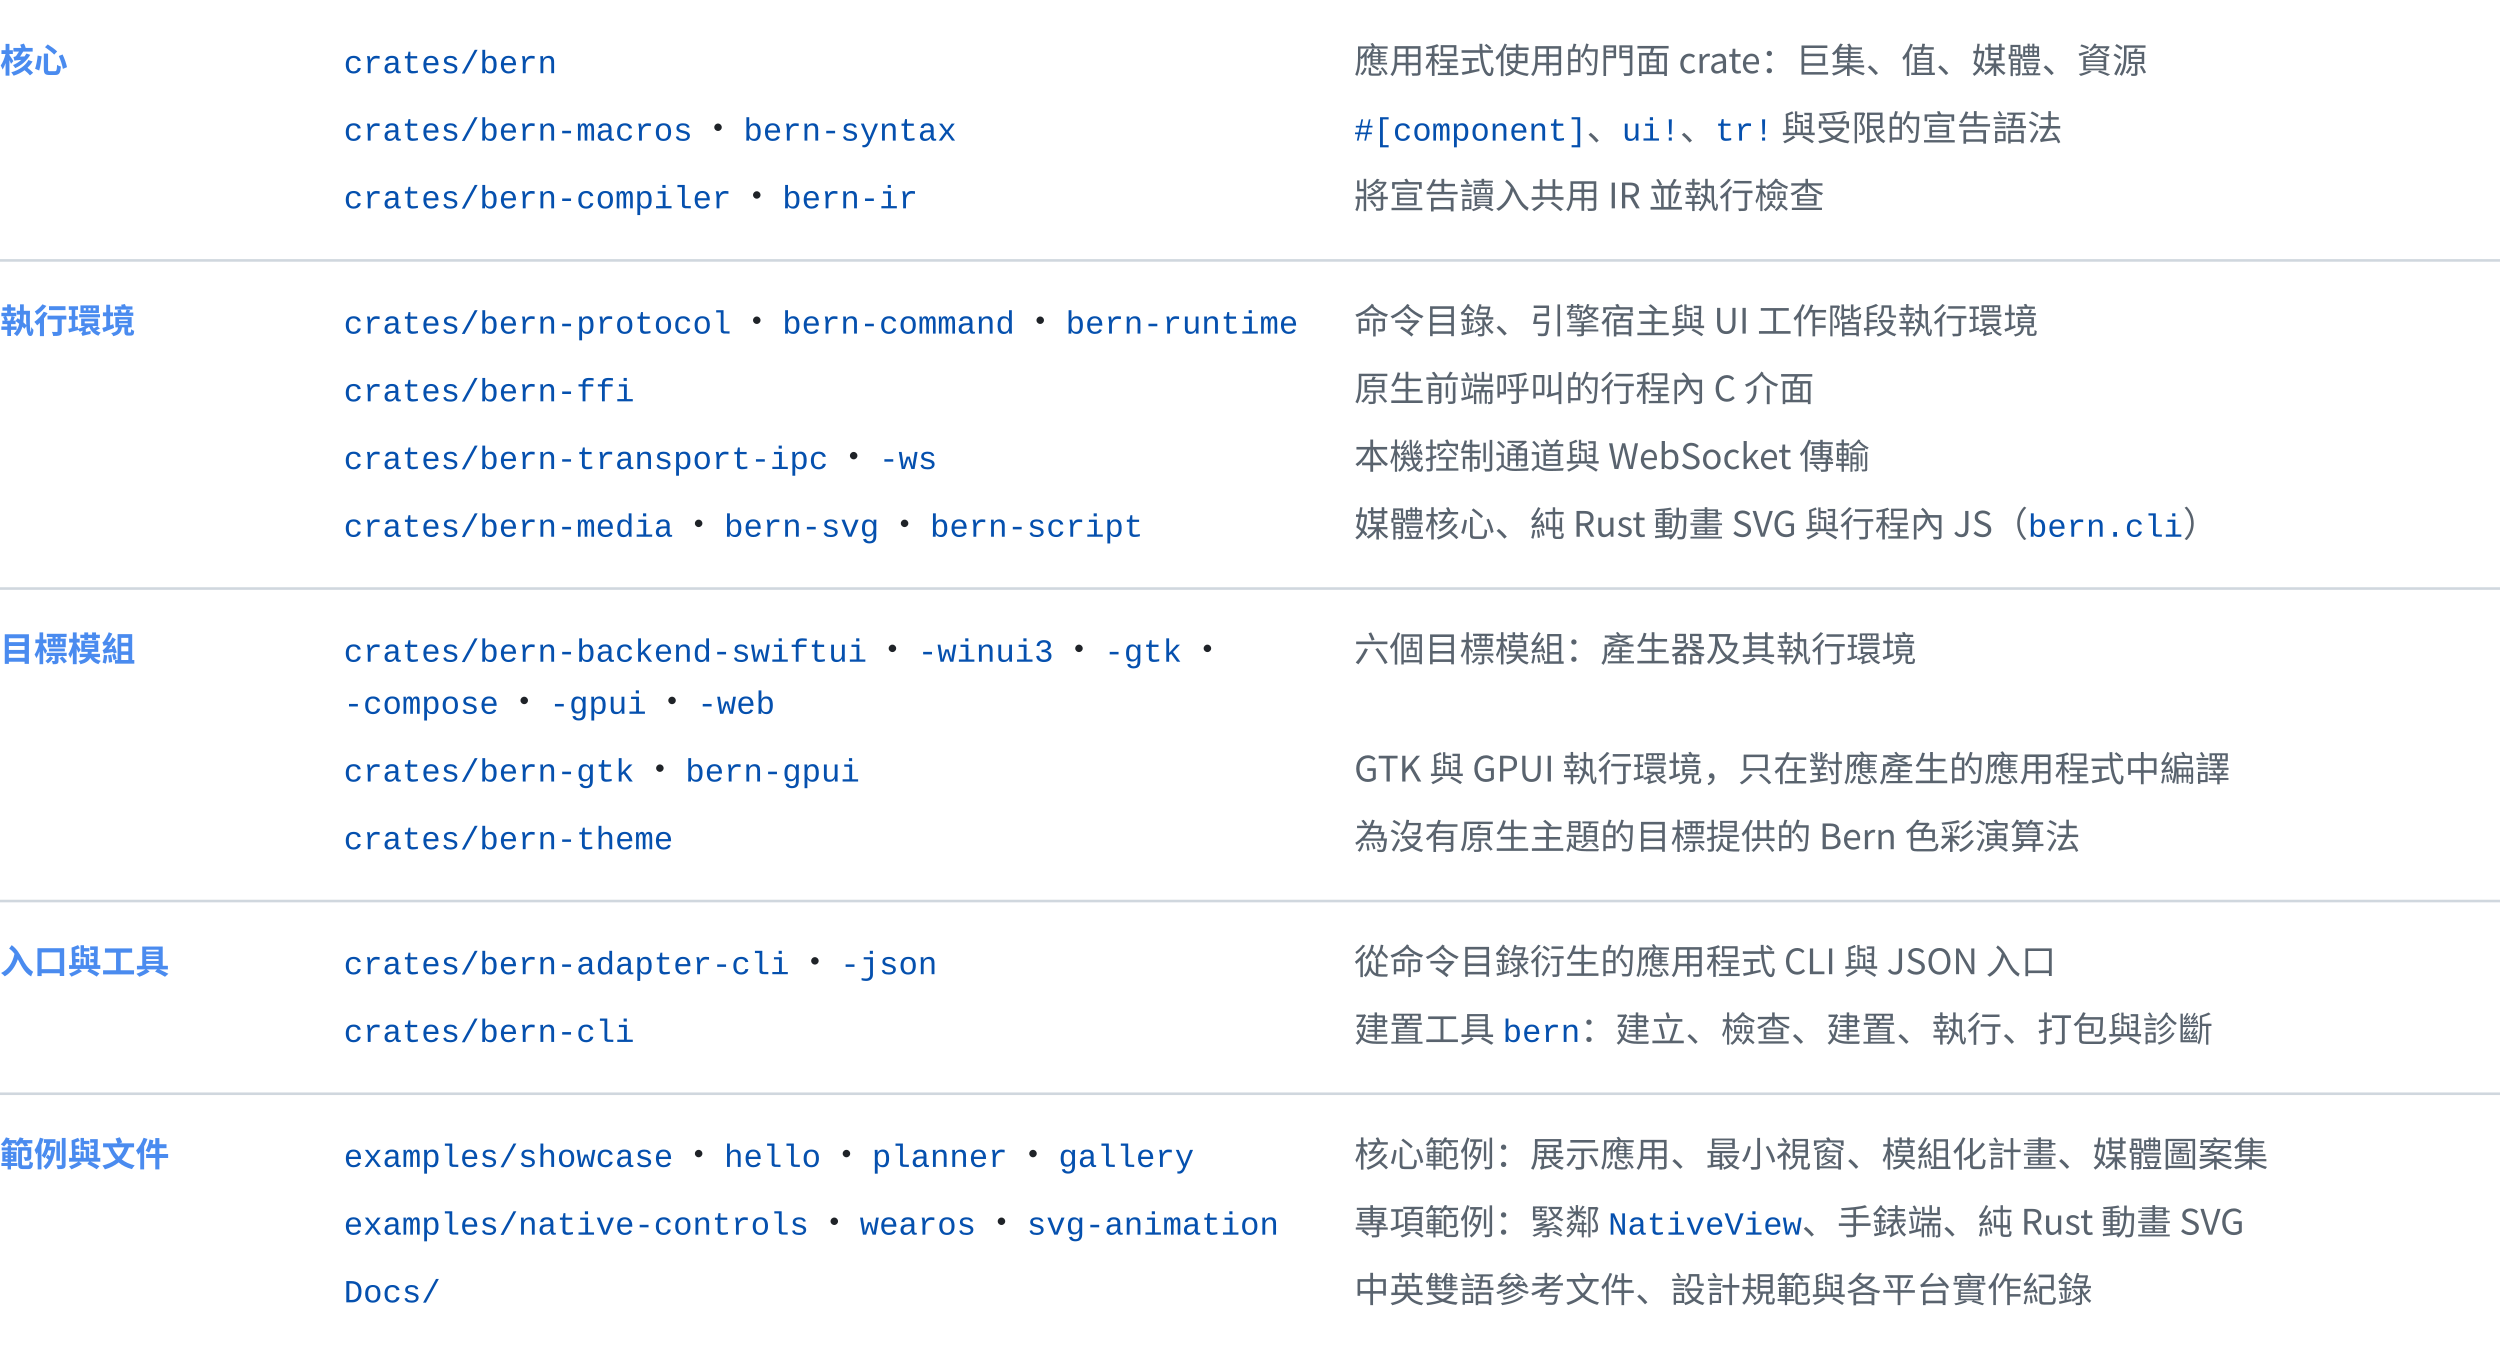
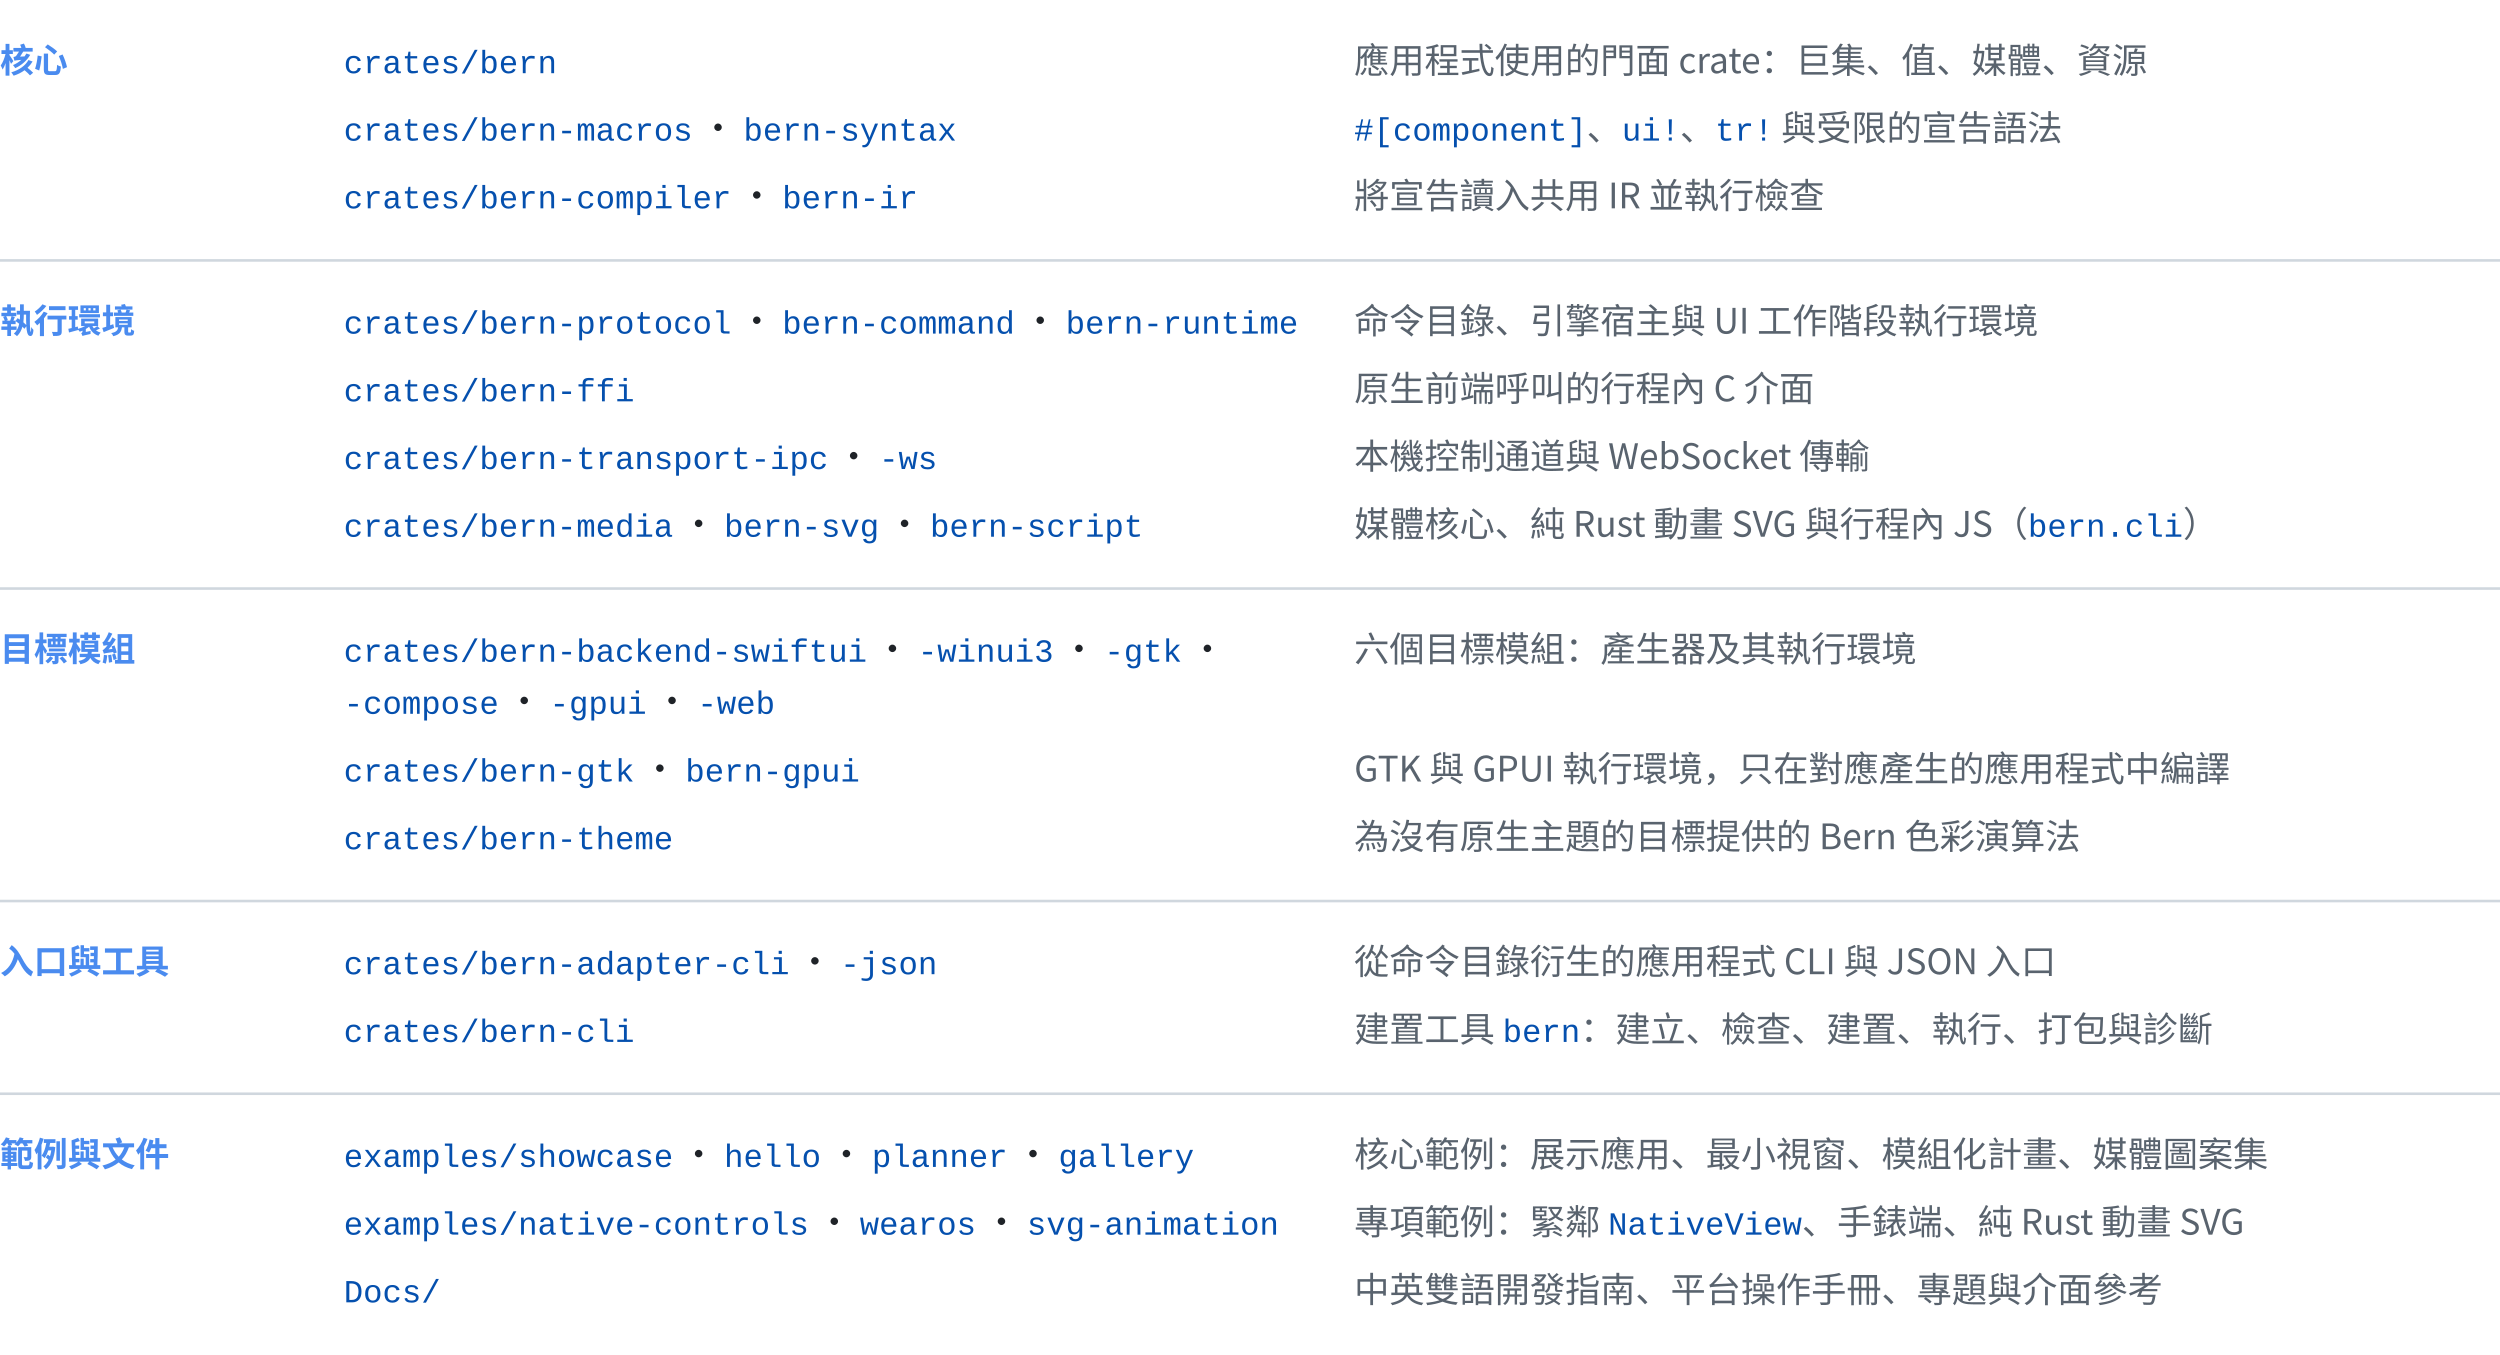
<svg xmlns="http://www.w3.org/2000/svg" viewBox="0 0 960 520" width="960" height="520" font-family="-apple-system, BlinkMacSystemFont, 'Segoe UI', 'PingFang SC', 'Hiragino Sans GB', 'Microsoft YaHei', 'Noto Sans CJK SC', 'Helvetica Neue', Arial, sans-serif">
  <defs>
    <symbol id="bern-logo" viewBox="0 0 1024 1024">
      <defs>
        <clipPath id="bern-symbol-disc">
          <circle cx="512" cy="512" r="512" />
        </clipPath>
      </defs>
      <g clip-path="url(#bern-symbol-disc)">
        <rect width="1024" height="1024" fill="#4A8BEF" />
        <path fill="#24324D" d="M 290.4 372.1 C 270.7 579.3 309.8 827.6 392.0 1060.0 L 1100 1100 L 1060.0 880.0 C 1013.0 692.2 904.4 451.5 684.3 270.5 A 14 14 0 0 0 662.4 286.5 C 693.7 364.2 711.6 444.8 715.3 529.4 A 36 36 0 0 1 691.6 564.9 C 620.6 590.7 549.5 616.5 478.5 642.4 A 36 36 0 0 1 436.0 628.1 C 383.8 547.6 344.6 461.1 317.8 369.5 A 14 14 0 0 0 290.4 372.1 Z" />
        <ellipse rx="22" ry="36" fill="#E8F4FF" transform="translate(520 760) rotate(-20)" />
        <ellipse rx="22" ry="36" fill="#E8F4FF" transform="translate(748 668) rotate(-20)" />
      </g>
    </symbol>
  </defs>
  <text x="0.0" y="27.9" font-size="13" fill="#4A8BEF" font-weight="700">核心</text>
  <text x="132.0" y="28.1" font-size="13.5" fill="#1F2328">
    <tspan font-family="ui-monospace, SFMono-Regular, Menlo, Consolas, 'Liberation Mono', monospace" font-size="12.4" fill="#0550AE">crates/bern</tspan>
  </text>
  <text x="520.0" y="28.1" font-size="13.5" fill="#59636E">應用程式使用的門面 crate：巨集、值、媒體、資源</text>
  <text x="132.0" y="54.0" font-size="13.5" fill="#1F2328">
    <tspan font-family="ui-monospace, SFMono-Regular, Menlo, Consolas, 'Liberation Mono', monospace" font-size="12.4" fill="#0550AE">crates/bern-macros</tspan> · <tspan font-family="ui-monospace, SFMono-Regular, Menlo, Consolas, 'Liberation Mono', monospace" font-size="12.4" fill="#0550AE">bern-syntax</tspan>
  </text>
  <text x="520.0" y="54.0" font-size="13.5" fill="#59636E">
    <tspan font-family="ui-monospace, SFMono-Regular, Menlo, Consolas, 'Liberation Mono', monospace" font-size="12.4" fill="#0550AE">#[component]</tspan>、<tspan font-family="ui-monospace, SFMono-Regular, Menlo, Consolas, 'Liberation Mono', monospace" font-size="12.4" fill="#0550AE">ui!</tspan>、<tspan font-family="ui-monospace, SFMono-Regular, Menlo, Consolas, 'Liberation Mono', monospace" font-size="12.4" fill="#0550AE">tr!</tspan> 與受限的宣告語法</text>
  <text x="132.0" y="80.0" font-size="13.5" fill="#1F2328">
    <tspan font-family="ui-monospace, SFMono-Regular, Menlo, Consolas, 'Liberation Mono', monospace" font-size="12.4" fill="#0550AE">crates/bern-compiler</tspan> · <tspan font-family="ui-monospace, SFMono-Regular, Menlo, Consolas, 'Liberation Mono', monospace" font-size="12.4" fill="#0550AE">bern-ir</tspan>
  </text>
  <text x="520.0" y="80.0" font-size="13.5" fill="#59636E">將宣告讀入共用 IR 並執行檢查</text>
  <line x1="0" y1="100.0" x2="960" y2="100.0" stroke="#D0D7DE" />
  <text x="0.0" y="127.9" font-size="13" fill="#4A8BEF" font-weight="700">執行環境</text>
  <text x="132.0" y="128.1" font-size="13.5" fill="#1F2328">
    <tspan font-family="ui-monospace, SFMono-Regular, Menlo, Consolas, 'Liberation Mono', monospace" font-size="12.4" fill="#0550AE">crates/bern-protocol</tspan> · <tspan font-family="ui-monospace, SFMono-Regular, Menlo, Consolas, 'Liberation Mono', monospace" font-size="12.4" fill="#0550AE">bern-command</tspan> · <tspan font-family="ui-monospace, SFMono-Regular, Menlo, Consolas, 'Liberation Mono', monospace" font-size="12.4" fill="#0550AE">bern-runtime</tspan>
  </text>
  <text x="520.0" y="128.1" font-size="13.5" fill="#59636E">命令目錄、引擎宿主與 UI 工作階段執行環境</text>
  <text x="132.0" y="154.1" font-size="13.5" fill="#1F2328">
    <tspan font-family="ui-monospace, SFMono-Regular, Menlo, Consolas, 'Liberation Mono', monospace" font-size="12.4" fill="#0550AE">crates/bern-ffi</tspan>
  </text>
  <text x="520.0" y="154.1" font-size="13.5" fill="#59636E">原生前端呼叫的行程內 C 介面</text>
  <text x="132.0" y="180.1" font-size="13.5" fill="#1F2328">
    <tspan font-family="ui-monospace, SFMono-Regular, Menlo, Consolas, 'Liberation Mono', monospace" font-size="12.4" fill="#0550AE">crates/bern-transport-ipc</tspan> · <tspan font-family="ui-monospace, SFMono-Regular, Menlo, Consolas, 'Liberation Mono', monospace" font-size="12.4" fill="#0550AE">-ws</tspan>
  </text>
  <text x="520.0" y="180.1" font-size="13.5" fill="#59636E">本機控制通道與 WebSocket 傳輸</text>
  <text x="132.0" y="206.1" font-size="13.5" fill="#1F2328">
    <tspan font-family="ui-monospace, SFMono-Regular, Menlo, Consolas, 'Liberation Mono', monospace" font-size="12.4" fill="#0550AE">crates/bern-media</tspan> · <tspan font-family="ui-monospace, SFMono-Regular, Menlo, Consolas, 'Liberation Mono', monospace" font-size="12.4" fill="#0550AE">bern-svg</tspan> · <tspan font-family="ui-monospace, SFMono-Regular, Menlo, Consolas, 'Liberation Mono', monospace" font-size="12.4" fill="#0550AE">bern-script</tspan>
  </text>
  <text x="520.0" y="206.1" font-size="13.5" fill="#59636E">媒體核心、純 Rust 動畫 SVG 與行程內 JS（<tspan font-family="ui-monospace, SFMono-Regular, Menlo, Consolas, 'Liberation Mono', monospace" font-size="12.4" fill="#0550AE">bern.cli</tspan>）</text>
  <line x1="0" y1="226.0" x2="960" y2="226.0" stroke="#D0D7DE" />
  <text x="0.0" y="253.9" font-size="13" fill="#4A8BEF" font-weight="700">目標模組</text>
  <text x="132.0" y="254.1" font-size="13.5" fill="#1F2328">
    <tspan font-family="ui-monospace, SFMono-Regular, Menlo, Consolas, 'Liberation Mono', monospace" font-size="12.4" fill="#0550AE">crates/bern-backend-swiftui</tspan> · <tspan font-family="ui-monospace, SFMono-Regular, Menlo, Consolas, 'Liberation Mono', monospace" font-size="12.4" fill="#0550AE">-winui3</tspan> · <tspan font-family="ui-monospace, SFMono-Regular, Menlo, Consolas, 'Liberation Mono', monospace" font-size="12.4" fill="#0550AE">-gtk</tspan> ·</text>
  <text x="132.0" y="274.1" font-size="13.5" fill="#1F2328">
    <tspan font-family="ui-monospace, SFMono-Regular, Menlo, Consolas, 'Liberation Mono', monospace" font-size="12.4" fill="#0550AE">-compose</tspan> · <tspan font-family="ui-monospace, SFMono-Regular, Menlo, Consolas, 'Liberation Mono', monospace" font-size="12.4" fill="#0550AE">-gpui</tspan> · <tspan font-family="ui-monospace, SFMono-Regular, Menlo, Consolas, 'Liberation Mono', monospace" font-size="12.4" fill="#0550AE">-web</tspan>
  </text>
  <text x="520.0" y="254.1" font-size="13.5" fill="#59636E">六個目標模組：產生器及其執行環境</text>
  <text x="132.0" y="300.1" font-size="13.5" fill="#1F2328">
    <tspan font-family="ui-monospace, SFMono-Regular, Menlo, Consolas, 'Liberation Mono', monospace" font-size="12.4" fill="#0550AE">crates/bern-gtk</tspan> · <tspan font-family="ui-monospace, SFMono-Regular, Menlo, Consolas, 'Liberation Mono', monospace" font-size="12.4" fill="#0550AE">bern-gpui</tspan>
  </text>
  <text x="520.0" y="300.1" font-size="13.5" fill="#59636E">GTK 與 GPUI 執行環境，只在對應產生的應用程式中編譯</text>
  <text x="132.0" y="326.1" font-size="13.5" fill="#1F2328">
    <tspan font-family="ui-monospace, SFMono-Regular, Menlo, Consolas, 'Liberation Mono', monospace" font-size="12.4" fill="#0550AE">crates/bern-theme</tspan>
  </text>
  <text x="520.0" y="326.1" font-size="13.5" fill="#59636E">為沒有原生主題的目標提供的 Bern 色彩演算法</text>
  <line x1="0" y1="346.0" x2="960" y2="346.0" stroke="#D0D7DE" />
  <text x="0.0" y="373.9" font-size="13" fill="#4A8BEF" font-weight="700">入口與工具</text>
  <text x="132.0" y="374.1" font-size="13.5" fill="#1F2328">
    <tspan font-family="ui-monospace, SFMono-Regular, Menlo, Consolas, 'Liberation Mono', monospace" font-size="12.4" fill="#0550AE">crates/bern-adapter-cli</tspan> · <tspan font-family="ui-monospace, SFMono-Regular, Menlo, Consolas, 'Liberation Mono', monospace" font-size="12.4" fill="#0550AE">-json</tspan>
  </text>
  <text x="520.0" y="374.1" font-size="13.5" fill="#59636E">從命令目錄衍生的應用程式 CLI 與 JSON 入口</text>
  <text x="132.0" y="400.1" font-size="13.5" fill="#1F2328">
    <tspan font-family="ui-monospace, SFMono-Regular, Menlo, Consolas, 'Liberation Mono', monospace" font-size="12.4" fill="#0550AE">crates/bern-cli</tspan>
  </text>
  <text x="520.0" y="400.1" font-size="13.5" fill="#59636E">建置工具 <tspan font-family="ui-monospace, SFMono-Regular, Menlo, Consolas, 'Liberation Mono', monospace" font-size="12.4" fill="#0550AE">bern</tspan>：建立、檢查、建置、執行、打包與診斷</text>
  <line x1="0" y1="420.0" x2="960" y2="420.0" stroke="#D0D7DE" />
  <text x="0.0" y="447.9" font-size="13" fill="#4A8BEF" font-weight="700">範例與文件</text>
  <text x="132.0" y="448.1" font-size="13.5" fill="#1F2328">
    <tspan font-family="ui-monospace, SFMono-Regular, Menlo, Consolas, 'Liberation Mono', monospace" font-size="12.4" fill="#0550AE">examples/showcase</tspan> · <tspan font-family="ui-monospace, SFMono-Regular, Menlo, Consolas, 'Liberation Mono', monospace" font-size="12.4" fill="#0550AE">hello</tspan> · <tspan font-family="ui-monospace, SFMono-Regular, Menlo, Consolas, 'Liberation Mono', monospace" font-size="12.4" fill="#0550AE">planner</tspan> · <tspan font-family="ui-monospace, SFMono-Regular, Menlo, Consolas, 'Liberation Mono', monospace" font-size="12.4" fill="#0550AE">gallery</tspan>
  </text>
  <text x="520.0" y="448.1" font-size="13.5" fill="#59636E">核心範例：展示應用、最小視窗、模組化計畫、媒體圖案集</text>
  <text x="132.0" y="474.1" font-size="13.5" fill="#1F2328">
    <tspan font-family="ui-monospace, SFMono-Regular, Menlo, Consolas, 'Liberation Mono', monospace" font-size="12.4" fill="#0550AE">examples/native-controls</tspan> · <tspan font-family="ui-monospace, SFMono-Regular, Menlo, Consolas, 'Liberation Mono', monospace" font-size="12.4" fill="#0550AE">wearos</tspan> · <tspan font-family="ui-monospace, SFMono-Regular, Menlo, Consolas, 'Liberation Mono', monospace" font-size="12.4" fill="#0550AE">svg-animation</tspan>
  </text>
  <text x="520.0" y="474.1" font-size="13.5" fill="#59636E">專項範例：緊鄰 <tspan font-family="ui-monospace, SFMono-Regular, Menlo, Consolas, 'Liberation Mono', monospace" font-size="12.4" fill="#0550AE">NativeView</tspan>、手錶端、純 Rust 動畫 SVG</text>
  <text x="132.0" y="500.1" font-size="13.5" fill="#1F2328">
    <tspan font-family="ui-monospace, SFMono-Regular, Menlo, Consolas, 'Liberation Mono', monospace" font-size="12.4" fill="#0550AE">Docs/</tspan>
  </text>
-   <text x="520.0" y="500.1" font-size="13.5" fill="#59636E">中英雙語參考文件、設計規範與各平台實作紀錄</text>
+   <text x="520.0" y="500.1" font-size="13.5" fill="#59636E">中英雙語開發指南、平台操作手冊、專題與介面參考</text>
</svg>
